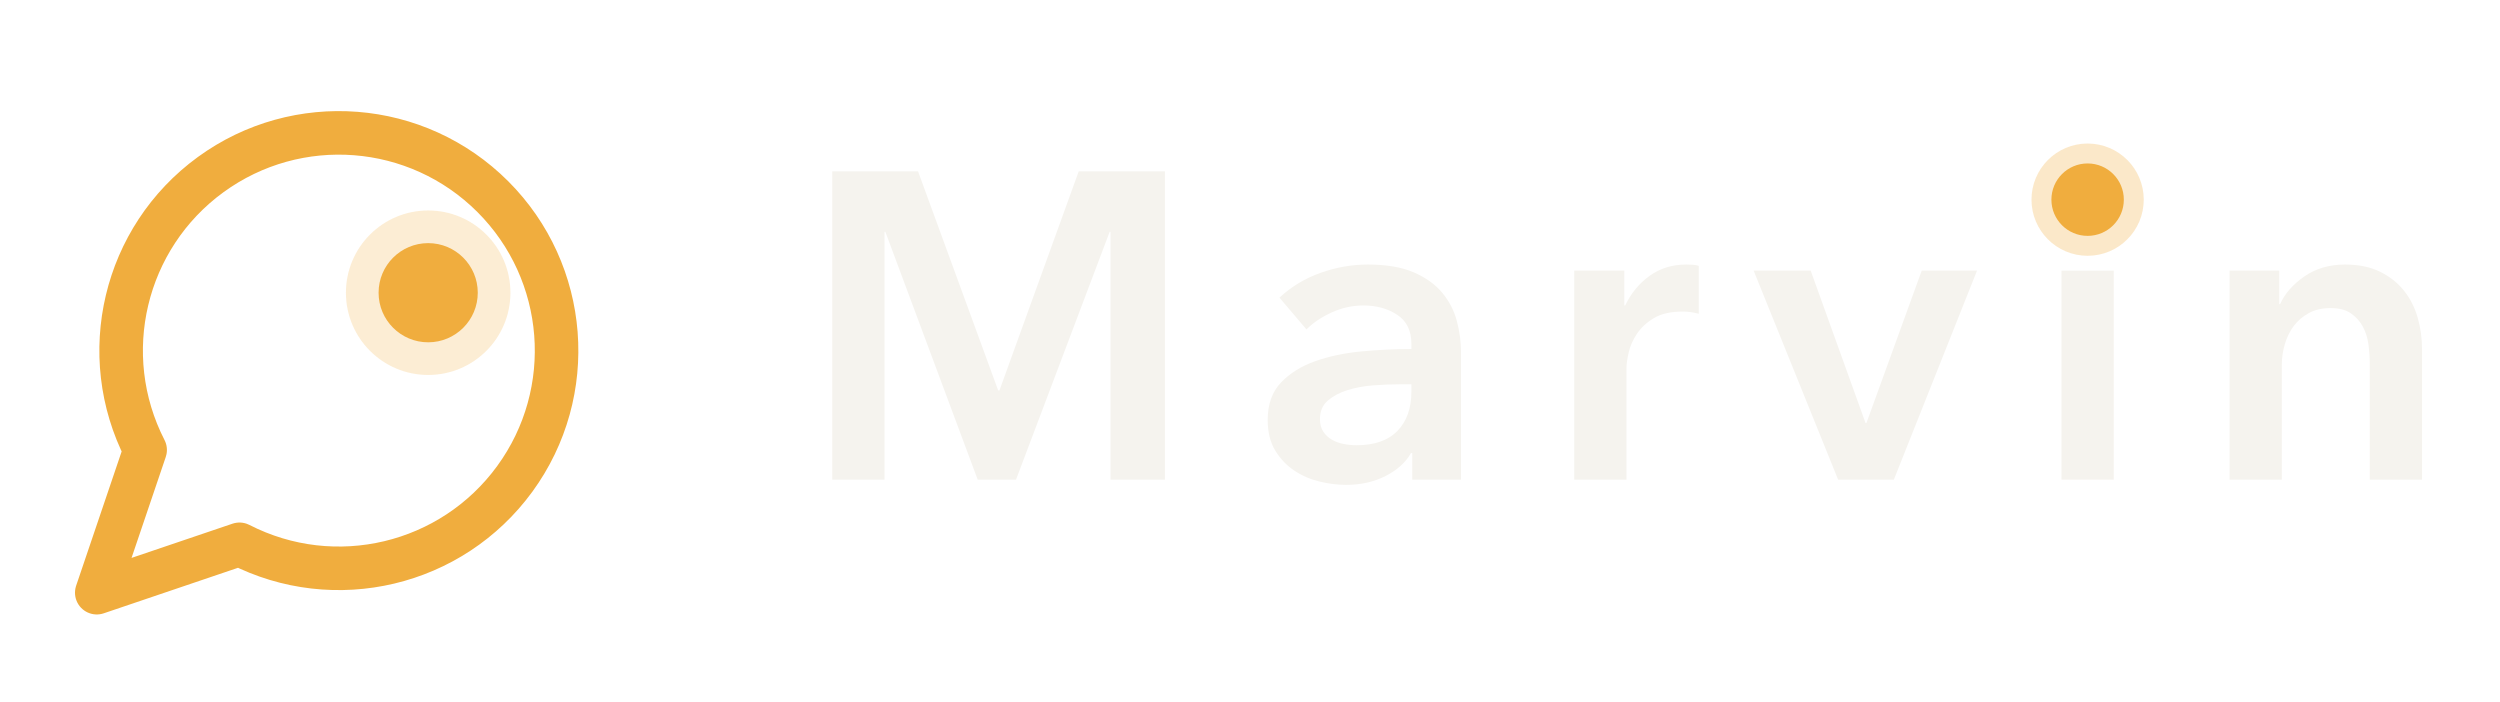
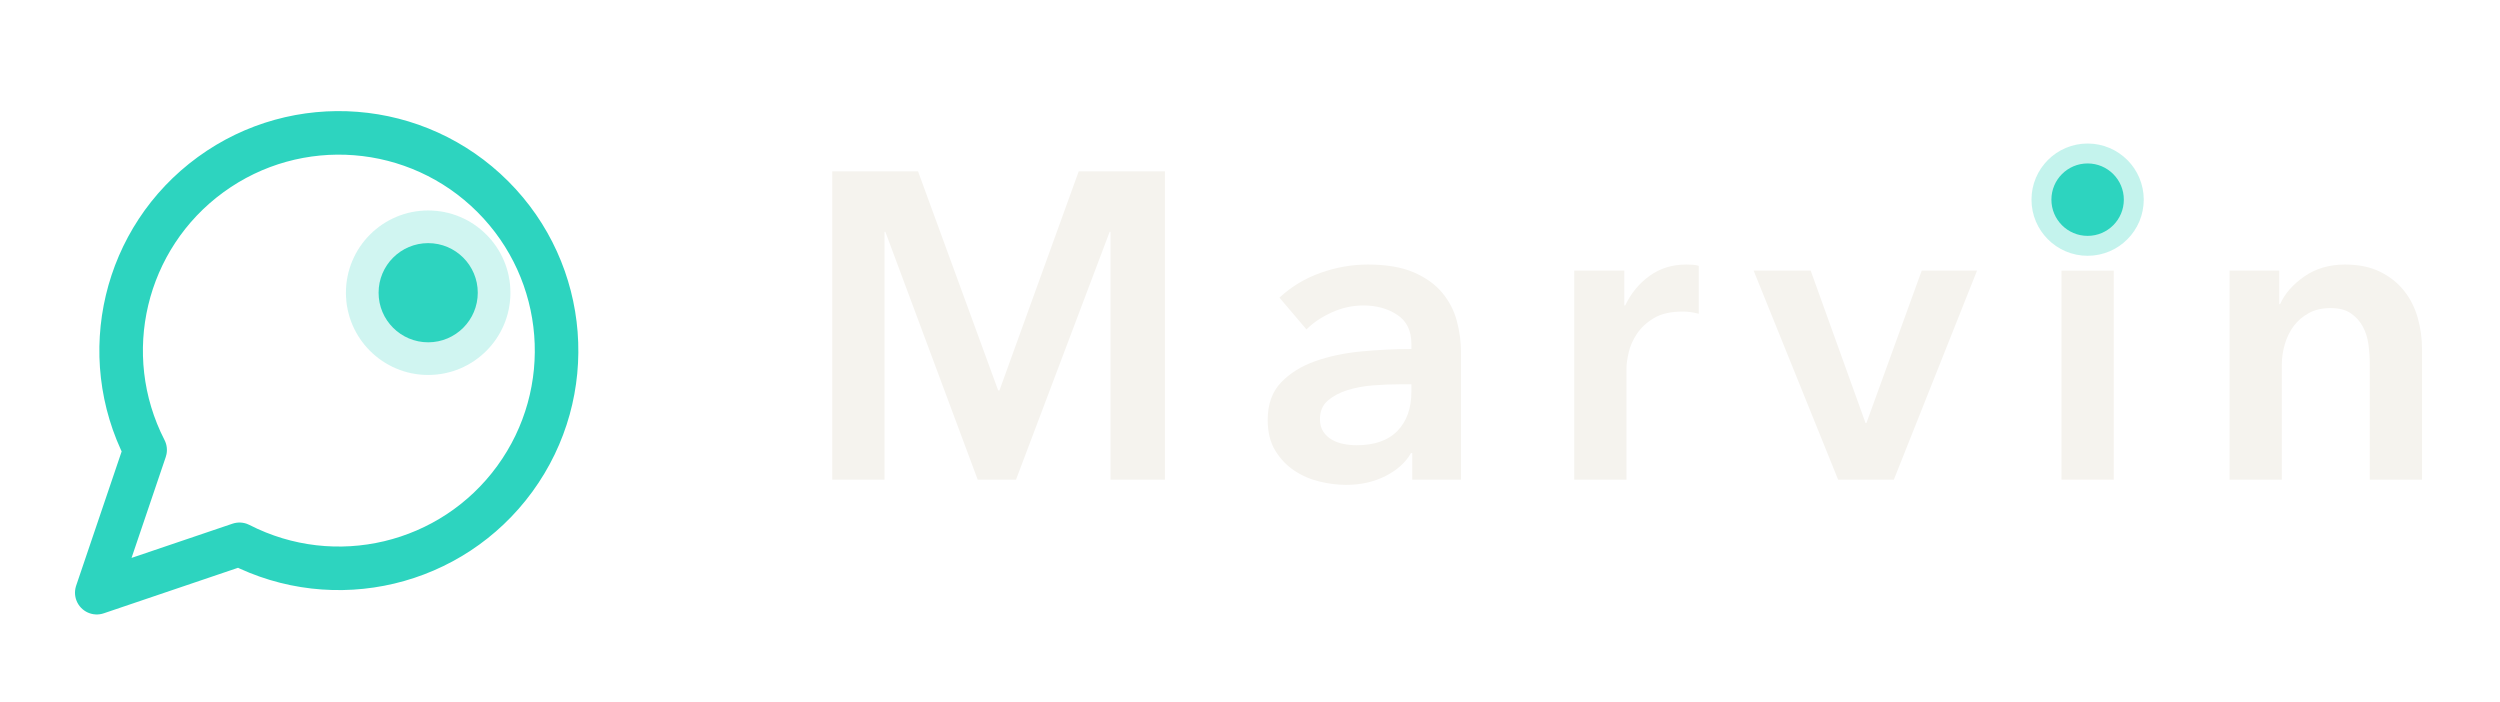
<svg xmlns="http://www.w3.org/2000/svg" viewBox="-8.00 -79.31 413.38 116.00" fill="none">
  <g transform="translate(0.000 -69.308) scale(4)">
-     <path d="M7.9 20A9 9 0 1 0 4 16.1L2 22Z" stroke="#f0ad3e" stroke-width="1.8" stroke-linecap="round" stroke-linejoin="round" />
-     <circle cx="15.7" cy="9.6" r="3.4" fill="#f0ad3e" fill-opacity="0.22" />
-     <circle cx="15.7" cy="9.6" r="2.05" fill="#f0ad3e" />
+     <path d="M7.9 20A9 9 0 1 0 4 16.1L2 22Z" stroke="#2dd4bf" stroke-width="1.8" stroke-linecap="round" stroke-linejoin="round" />
+     <circle cx="15.7" cy="9.6" r="3.4" fill="#2dd4bf" fill-opacity="0.22" />
+     <circle cx="15.7" cy="9.6" r="2.05" fill="#2dd4bf" />
  </g>
  <g>
    <path d="M78 708H275L459 205H462L644 708H842V0H717V569H715L500 0H412L200 569H198V0H78Z" transform="translate(124.000 0.000) scale(0.072 -0.072)" fill="#f5f3ee" />
    <path d="M370 61H367Q349 29 309.0 8.5Q269 -12 218 -12Q189 -12 157.5 -4.5Q126 3 99.5 20.5Q73 38 55.5 66.5Q38 95 38 137Q38 191 68.5 223.0Q99 255 147.0 272.0Q195 289 253.5 294.5Q312 300 368 300V312Q368 357 335.5 378.5Q303 400 258 400Q220 400 185.0 384.0Q150 368 127 345L65 418Q106 456 159.5 475.0Q213 494 268 494Q332 494 373.5 476.0Q415 458 439.0 429.0Q463 400 472.5 364.0Q482 328 482 292V0H370ZM368 219H341Q312 219 280.0 216.5Q248 214 221.0 205.5Q194 197 176.0 181.5Q158 166 158 139Q158 122 165.5 110.5Q173 99 185.0 92.0Q197 85 212.0 82.0Q227 79 242 79Q304 79 336.0 112.0Q368 145 368 202Z" transform="translate(198.880 0.000) scale(0.072 -0.072)" fill="#f5f3ee" />
    <path d="M72 480H187V400H189Q209 442 245.0 468.0Q281 494 329 494Q336 494 344.0 493.5Q352 493 358 491V381Q346 384 337.5 385.0Q329 386 321 386Q280 386 255.0 371.0Q230 356 216.0 335.0Q202 314 197.0 292.0Q192 270 192 257V0H72Z" transform="translate(247.120 0.000) scale(0.072 -0.072)" fill="#f5f3ee" />
    <path d="M0 480H131L257 130H259L386 480H513L322 0H194Z" transform="translate(281.968 0.000) scale(0.072 -0.072)" fill="#f5f3ee" />
    <path d="M74 480H194V0H74Z" transform="translate(327.544 0.000) scale(0.072 -0.072)" fill="#f5f3ee" />
    <path d="M72 480H186V403H188Q204 439 243.5 466.5Q283 494 337 494Q384 494 417.5 477.5Q451 461 472.5 434.0Q494 407 504.0 372.0Q514 337 514 300V0H394V266Q394 287 391.0 310.0Q388 333 378.0 351.5Q368 370 350.5 382.0Q333 394 304 394Q275 394 254.0 382.5Q233 371 219.5 353.0Q206 335 199.0 311.5Q192 288 192 264V0H72Z" transform="translate(355.480 0.000) scale(0.072 -0.072)" fill="#f5f3ee" />
-     <circle cx="337.192" cy="-46.296" r="9.281" fill="#f0ad3e" fill-opacity="0.28" />
-     <circle cx="337.192" cy="-46.296" r="5.988" fill="#f0ad3e" />
+     <circle cx="337.192" cy="-46.296" r="9.281" fill="#2dd4bf" fill-opacity="0.28" />
+     <circle cx="337.192" cy="-46.296" r="5.988" fill="#2dd4bf" />
  </g>
</svg>
